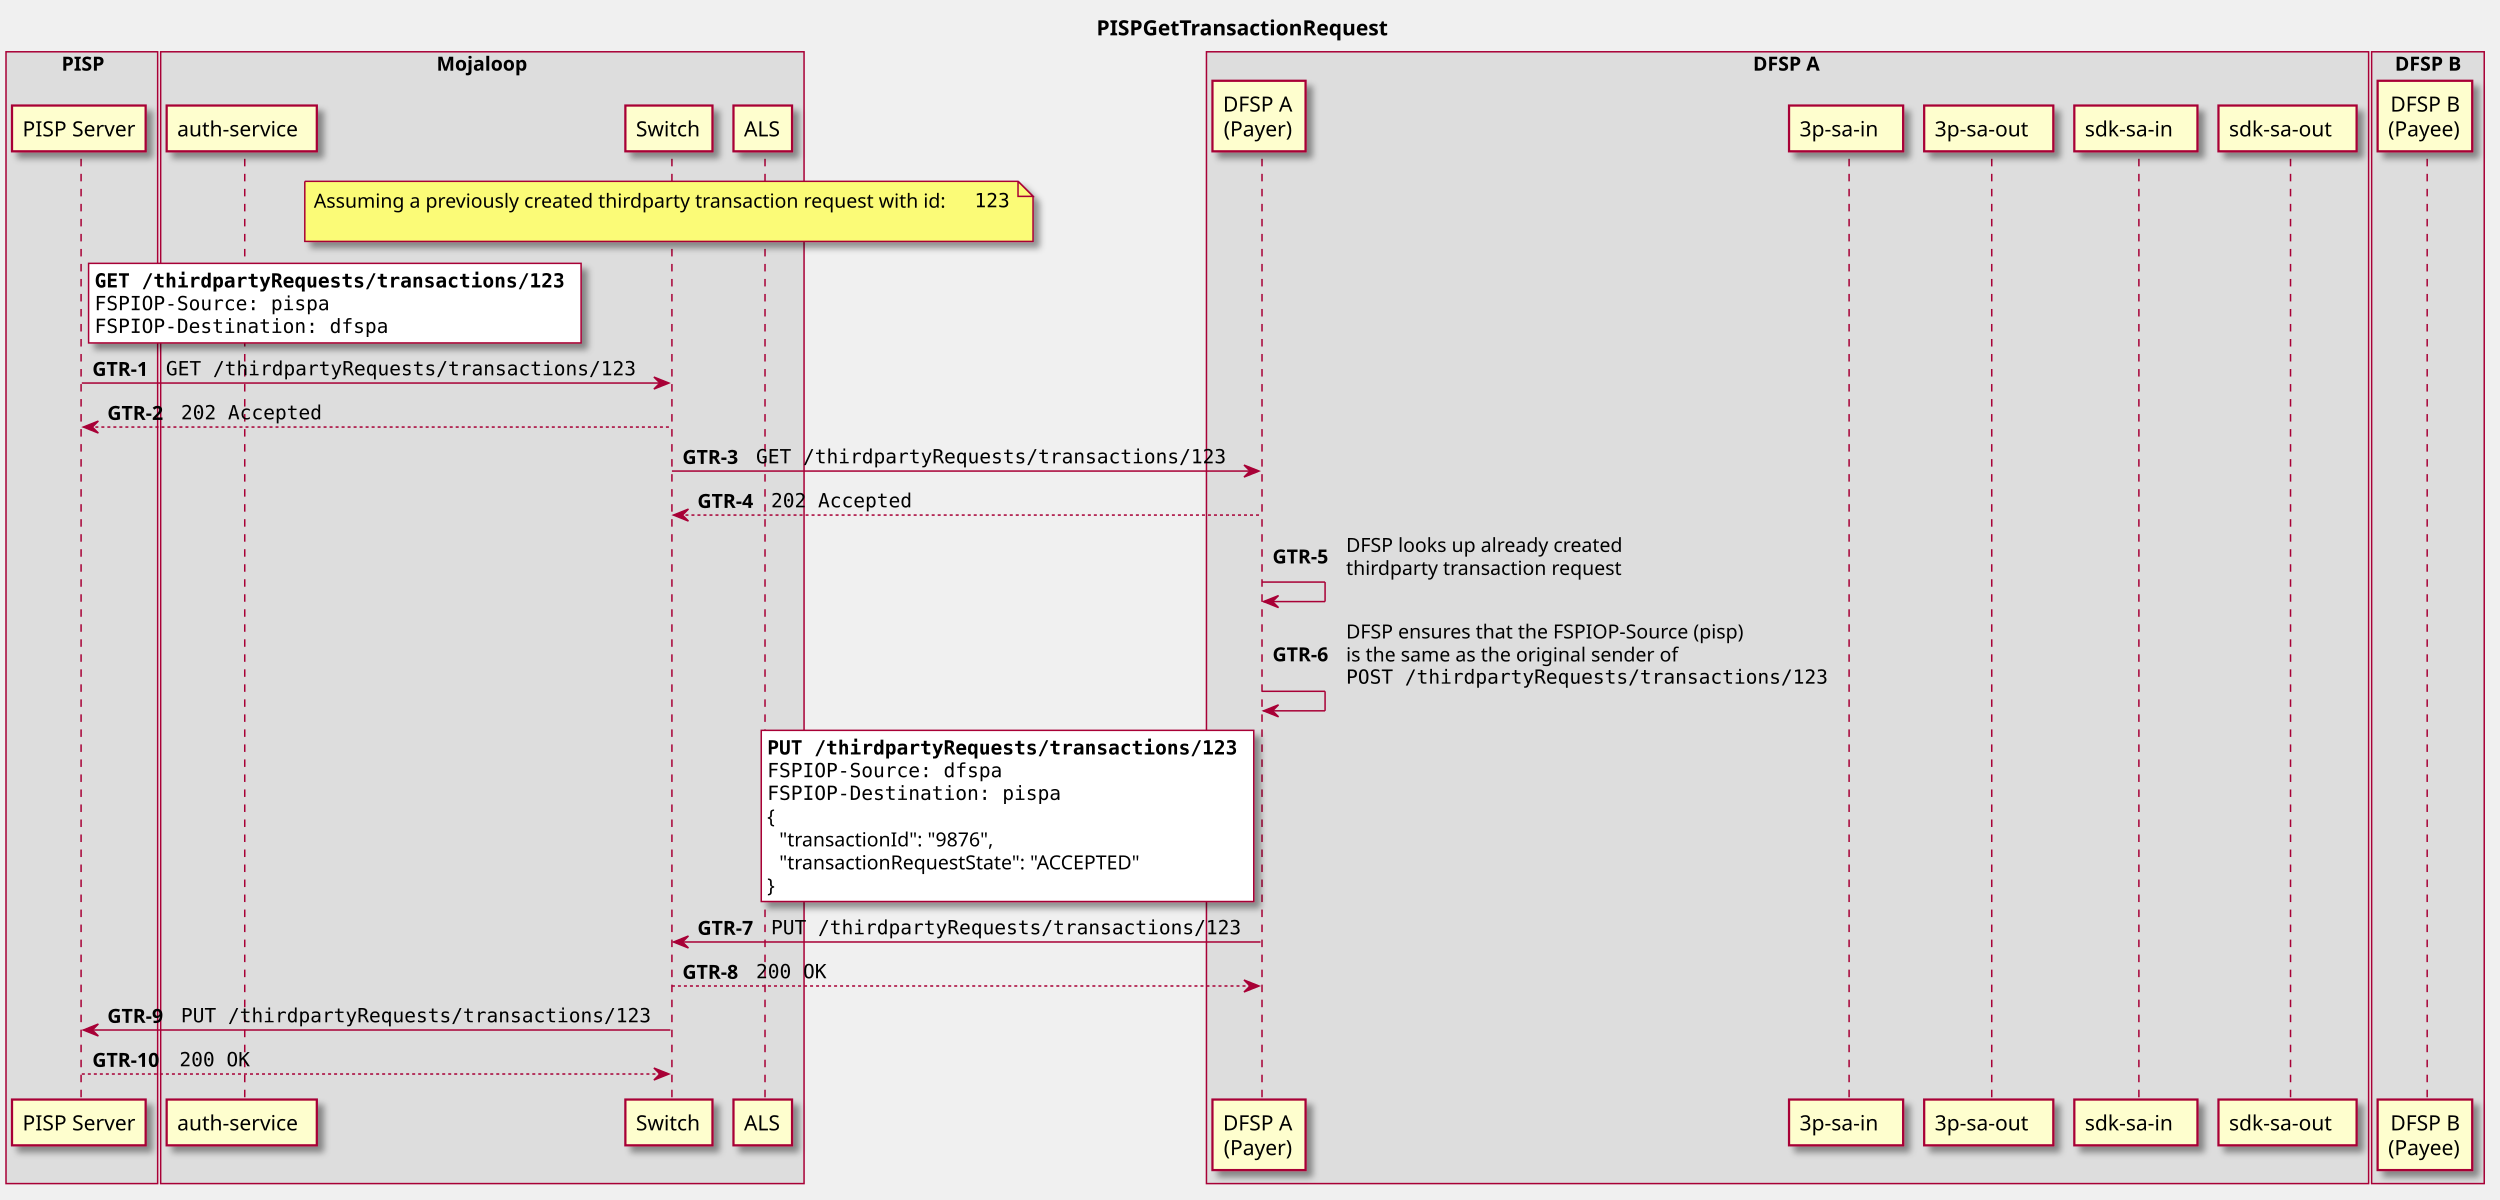
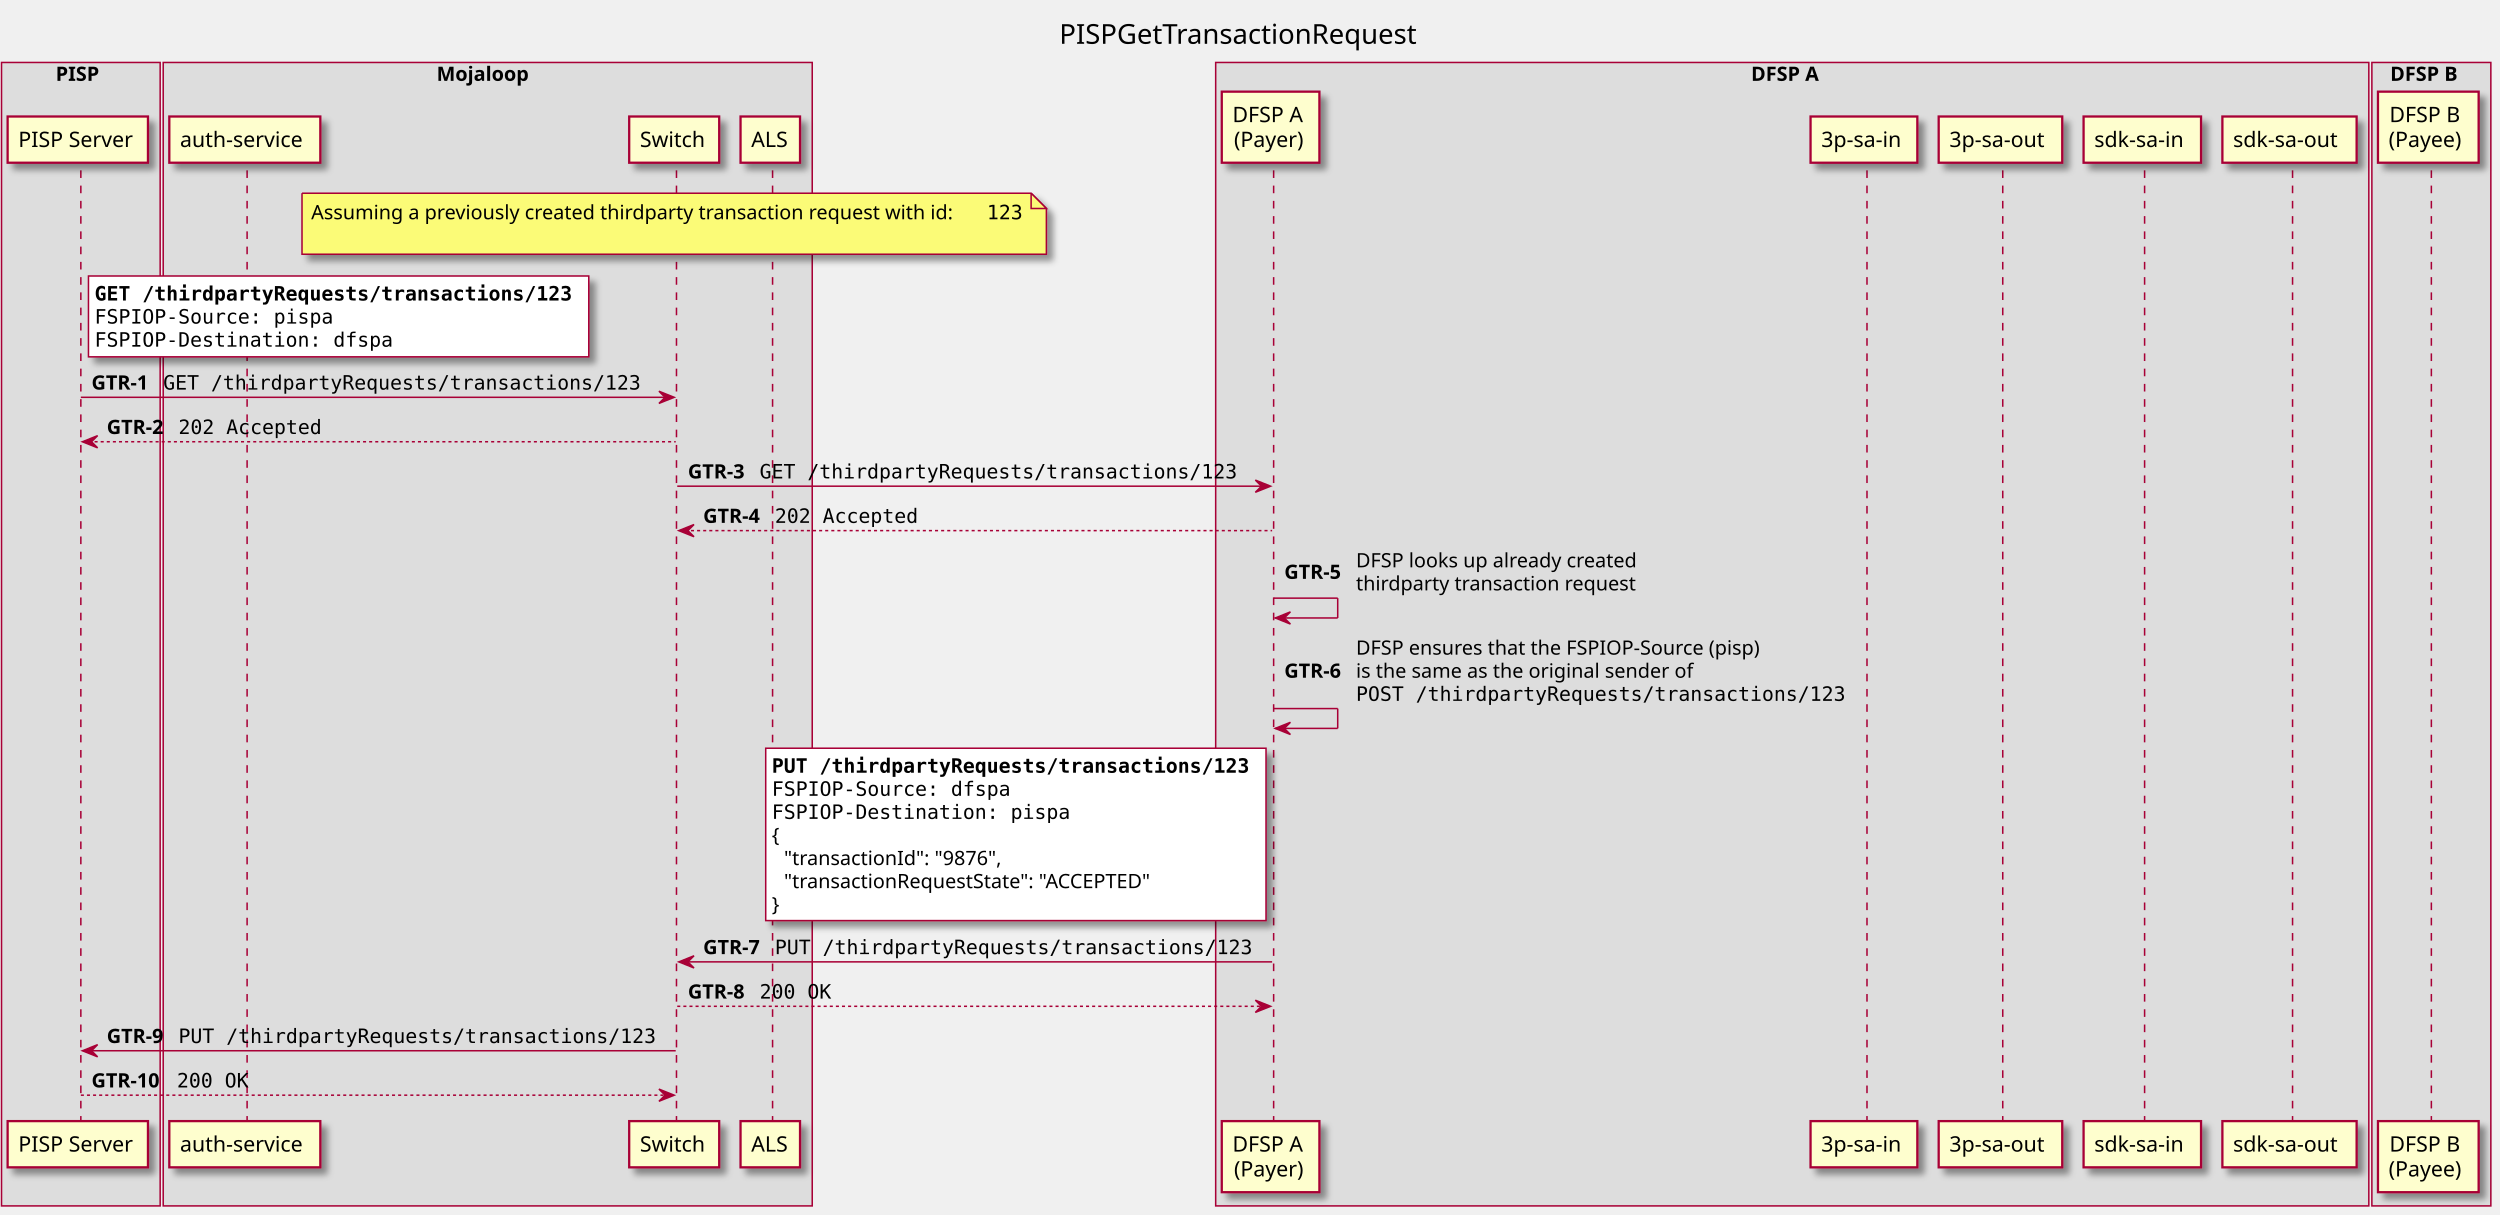
- <svg xmlns="http://www.w3.org/2000/svg" contentScriptType="application/ecmascript" contentStyleType="text/css" height="799px" preserveAspectRatio="none" style="width:1665px;height:799px;" version="1.1" viewBox="0 0 1665 799" width="1665px" zoomAndPan="magnify">
+ <svg xmlns="http://www.w3.org/2000/svg" height="796" preserveAspectRatio="none" style="width:1639px;height:796px" width="1639">
  <defs>
-     <filter height="300%" id="fcsnbykzwo0ng" width="300%" x="-1" y="-1">
-       <feGaussianBlur result="blurOut" stdDeviation="2.0" />
-       <feColorMatrix in="blurOut" result="blurOut2" type="matrix" values="0 0 0 0 0 0 0 0 0 0 0 0 0 0 0 0 0 0 .4 0" />
-       <feOffset dx="4.0" dy="4.0" in="blurOut2" result="blurOut3" />
-       <feBlend in="SourceGraphic" in2="blurOut3" mode="normal" />
+     <filter height="300%" id="a" width="300%" x="-1" y="-1">
+       <feGaussianBlur result="blurOut" stdDeviation="2" />
+       <feColorMatrix in="blurOut" result="blurOut2" values="0 0 0 0 0 0 0 0 0 0 0 0 0 0 0 0 0 0 .4 0" />
+       <feOffset dx="4" dy="4" in="blurOut2" result="blurOut3" />
+       <feBlend in="SourceGraphic" in2="blurOut3" />
    </filter>
  </defs>
-   <g>
-     <text fill="#000000" font-family="sans-serif" font-size="14" font-weight="bold" lengthAdjust="spacingAndGlyphs" textLength="198" x="730.25" y="23.535">PISPGetTransactionRequest</text>
-     <rect fill="#DDDDDD" height="753.783" style="stroke: #A80036; stroke-width: 1.0;" width="101" x="4" y="34.488" />
-     <text fill="#000000" font-family="sans-serif" font-size="13" font-weight="bold" lengthAdjust="spacingAndGlyphs" textLength="27" x="41" y="47.057">PISP</text>
-     <rect fill="#DDDDDD" height="753.783" style="stroke: #A80036; stroke-width: 1.0;" width="428.5" x="107" y="34.488" />
-     <text fill="#000000" font-family="sans-serif" font-size="13" font-weight="bold" lengthAdjust="spacingAndGlyphs" textLength="61" x="290.75" y="47.057">Mojaloop</text>
-     <rect fill="#DDDDDD" height="753.783" style="stroke: #A80036; stroke-width: 1.0;" width="774" x="803.5" y="34.488" />
-     <text fill="#000000" font-family="sans-serif" font-size="13" font-weight="bold" lengthAdjust="spacingAndGlyphs" textLength="46" x="1167.5" y="47.057">DFSP A</text>
-     <rect fill="#DDDDDD" height="753.783" style="stroke: #A80036; stroke-width: 1.0;" width="75" x="1579.5" y="34.488" />
-     <text fill="#000000" font-family="sans-serif" font-size="13" font-weight="bold" lengthAdjust="spacingAndGlyphs" textLength="44" x="1595" y="47.057">DFSP B</text>
-     <line style="stroke: #A80036; stroke-width: 1.0; stroke-dasharray: 5.0,5.0;" x1="54" x2="54" y1="105.775" y2="733.295" />
-     <line style="stroke: #A80036; stroke-width: 1.0; stroke-dasharray: 5.0,5.0;" x1="163" x2="163" y1="105.775" y2="733.295" />
-     <line style="stroke: #A80036; stroke-width: 1.0; stroke-dasharray: 5.0,5.0;" x1="447.5" x2="447.5" y1="105.775" y2="733.295" />
-     <line style="stroke: #A80036; stroke-width: 1.0; stroke-dasharray: 5.0,5.0;" x1="509.5" x2="509.5" y1="105.775" y2="733.295" />
-     <line style="stroke: #A80036; stroke-width: 1.0; stroke-dasharray: 5.0,5.0;" x1="840.5" x2="840.5" y1="105.775" y2="733.295" />
-     <line style="stroke: #A80036; stroke-width: 1.0; stroke-dasharray: 5.0,5.0;" x1="1231.5" x2="1231.5" y1="105.775" y2="733.295" />
-     <line style="stroke: #A80036; stroke-width: 1.0; stroke-dasharray: 5.0,5.0;" x1="1326.5" x2="1326.5" y1="105.775" y2="733.295" />
-     <line style="stroke: #A80036; stroke-width: 1.0; stroke-dasharray: 5.0,5.0;" x1="1424.5" x2="1424.5" y1="105.775" y2="733.295" />
-     <line style="stroke: #A80036; stroke-width: 1.0; stroke-dasharray: 5.0,5.0;" x1="1525.5" x2="1525.5" y1="105.775" y2="733.295" />
-     <line style="stroke: #A80036; stroke-width: 1.0; stroke-dasharray: 5.0,5.0;" x1="1616.5" x2="1616.5" y1="105.775" y2="733.295" />
-     <rect fill="#FEFECE" filter="url(#fcsnbykzwo0ng)" height="30.488" style="stroke: #A80036; stroke-width: 1.5;" width="89" x="8" y="70.287" />
-     <text fill="#000000" font-family="sans-serif" font-size="14" lengthAdjust="spacingAndGlyphs" textLength="75" x="15" y="90.822">PISP Server</text>
-     <rect fill="#FEFECE" filter="url(#fcsnbykzwo0ng)" height="30.488" style="stroke: #A80036; stroke-width: 1.5;" width="89" x="8" y="732.295" />
-     <text fill="#000000" font-family="sans-serif" font-size="14" lengthAdjust="spacingAndGlyphs" textLength="75" x="15" y="752.83">PISP Server</text>
-     <rect fill="#FEFECE" filter="url(#fcsnbykzwo0ng)" height="30.488" style="stroke: #A80036; stroke-width: 1.5;" width="100" x="111" y="70.287" />
-     <text fill="#000000" font-family="sans-serif" font-size="14" lengthAdjust="spacingAndGlyphs" textLength="86" x="118" y="90.822">auth-service</text>
-     <rect fill="#FEFECE" filter="url(#fcsnbykzwo0ng)" height="30.488" style="stroke: #A80036; stroke-width: 1.5;" width="100" x="111" y="732.295" />
-     <text fill="#000000" font-family="sans-serif" font-size="14" lengthAdjust="spacingAndGlyphs" textLength="86" x="118" y="752.83">auth-service</text>
-     <rect fill="#FEFECE" filter="url(#fcsnbykzwo0ng)" height="30.488" style="stroke: #A80036; stroke-width: 1.5;" width="58" x="416.5" y="70.287" />
-     <text fill="#000000" font-family="sans-serif" font-size="14" lengthAdjust="spacingAndGlyphs" textLength="44" x="423.5" y="90.822">Switch</text>
-     <rect fill="#FEFECE" filter="url(#fcsnbykzwo0ng)" height="30.488" style="stroke: #A80036; stroke-width: 1.5;" width="58" x="416.5" y="732.295" />
-     <text fill="#000000" font-family="sans-serif" font-size="14" lengthAdjust="spacingAndGlyphs" textLength="44" x="423.5" y="752.83">Switch</text>
-     <rect fill="#FEFECE" filter="url(#fcsnbykzwo0ng)" height="30.488" style="stroke: #A80036; stroke-width: 1.5;" width="39" x="488.5" y="70.287" />
-     <text fill="#000000" font-family="sans-serif" font-size="14" lengthAdjust="spacingAndGlyphs" textLength="25" x="495.5" y="90.822">ALS</text>
-     <rect fill="#FEFECE" filter="url(#fcsnbykzwo0ng)" height="30.488" style="stroke: #A80036; stroke-width: 1.5;" width="39" x="488.5" y="732.295" />
-     <text fill="#000000" font-family="sans-serif" font-size="14" lengthAdjust="spacingAndGlyphs" textLength="25" x="495.5" y="752.83">ALS</text>
-     <rect fill="#FEFECE" filter="url(#fcsnbykzwo0ng)" height="46.977" style="stroke: #A80036; stroke-width: 1.5;" width="62" x="807.5" y="53.799" />
-     <text fill="#000000" font-family="sans-serif" font-size="14" lengthAdjust="spacingAndGlyphs" textLength="48" x="814.5" y="74.334">DFSP A</text>
-     <text fill="#000000" font-family="sans-serif" font-size="14" lengthAdjust="spacingAndGlyphs" textLength="47" x="815" y="90.822">(Payer)</text>
-     <rect fill="#FEFECE" filter="url(#fcsnbykzwo0ng)" height="46.977" style="stroke: #A80036; stroke-width: 1.5;" width="62" x="807.5" y="732.295" />
-     <text fill="#000000" font-family="sans-serif" font-size="14" lengthAdjust="spacingAndGlyphs" textLength="48" x="814.5" y="752.83">DFSP A</text>
-     <text fill="#000000" font-family="sans-serif" font-size="14" lengthAdjust="spacingAndGlyphs" textLength="47" x="815" y="769.318">(Payer)</text>
-     <rect fill="#FEFECE" filter="url(#fcsnbykzwo0ng)" height="30.488" style="stroke: #A80036; stroke-width: 1.5;" width="76" x="1191.5" y="70.287" />
-     <text fill="#000000" font-family="sans-serif" font-size="14" lengthAdjust="spacingAndGlyphs" textLength="62" x="1198.5" y="90.822">3p-sa-in</text>
-     <rect fill="#FEFECE" filter="url(#fcsnbykzwo0ng)" height="30.488" style="stroke: #A80036; stroke-width: 1.5;" width="76" x="1191.5" y="732.295" />
-     <text fill="#000000" font-family="sans-serif" font-size="14" lengthAdjust="spacingAndGlyphs" textLength="62" x="1198.5" y="752.83">3p-sa-in</text>
-     <rect fill="#FEFECE" filter="url(#fcsnbykzwo0ng)" height="30.488" style="stroke: #A80036; stroke-width: 1.5;" width="86" x="1281.5" y="70.287" />
-     <text fill="#000000" font-family="sans-serif" font-size="14" lengthAdjust="spacingAndGlyphs" textLength="72" x="1288.5" y="90.822">3p-sa-out</text>
-     <rect fill="#FEFECE" filter="url(#fcsnbykzwo0ng)" height="30.488" style="stroke: #A80036; stroke-width: 1.5;" width="86" x="1281.5" y="732.295" />
-     <text fill="#000000" font-family="sans-serif" font-size="14" lengthAdjust="spacingAndGlyphs" textLength="72" x="1288.5" y="752.83">3p-sa-out</text>
-     <rect fill="#FEFECE" filter="url(#fcsnbykzwo0ng)" height="30.488" style="stroke: #A80036; stroke-width: 1.5;" width="82" x="1381.5" y="70.287" />
-     <text fill="#000000" font-family="sans-serif" font-size="14" lengthAdjust="spacingAndGlyphs" textLength="68" x="1388.5" y="90.822">sdk-sa-in</text>
-     <rect fill="#FEFECE" filter="url(#fcsnbykzwo0ng)" height="30.488" style="stroke: #A80036; stroke-width: 1.5;" width="82" x="1381.5" y="732.295" />
-     <text fill="#000000" font-family="sans-serif" font-size="14" lengthAdjust="spacingAndGlyphs" textLength="68" x="1388.5" y="752.83">sdk-sa-in</text>
-     <rect fill="#FEFECE" filter="url(#fcsnbykzwo0ng)" height="30.488" style="stroke: #A80036; stroke-width: 1.5;" width="92" x="1477.5" y="70.287" />
-     <text fill="#000000" font-family="sans-serif" font-size="14" lengthAdjust="spacingAndGlyphs" textLength="78" x="1484.5" y="90.822">sdk-sa-out</text>
-     <rect fill="#FEFECE" filter="url(#fcsnbykzwo0ng)" height="30.488" style="stroke: #A80036; stroke-width: 1.5;" width="92" x="1477.5" y="732.295" />
-     <text fill="#000000" font-family="sans-serif" font-size="14" lengthAdjust="spacingAndGlyphs" textLength="78" x="1484.5" y="752.83">sdk-sa-out</text>
-     <rect fill="#FEFECE" filter="url(#fcsnbykzwo0ng)" height="46.977" style="stroke: #A80036; stroke-width: 1.5;" width="63" x="1583.5" y="53.799" />
-     <text fill="#000000" font-family="sans-serif" font-size="14" lengthAdjust="spacingAndGlyphs" textLength="46" x="1592" y="74.334">DFSP B</text>
-     <text fill="#000000" font-family="sans-serif" font-size="14" lengthAdjust="spacingAndGlyphs" textLength="49" x="1590.5" y="90.822">(Payee)</text>
-     <rect fill="#FEFECE" filter="url(#fcsnbykzwo0ng)" height="46.977" style="stroke: #A80036; stroke-width: 1.5;" width="63" x="1583.5" y="732.295" />
-     <text fill="#000000" font-family="sans-serif" font-size="14" lengthAdjust="spacingAndGlyphs" textLength="46" x="1592" y="752.83">DFSP B</text>
-     <text fill="#000000" font-family="sans-serif" font-size="14" lengthAdjust="spacingAndGlyphs" textLength="49" x="1590.5" y="769.318">(Payee)</text>
-     <path d="M203,120.775 L203,160.775 L688,160.775 L688,130.775 L678,120.775 L203,120.775 " fill="#FBFB77" filter="url(#fcsnbykzwo0ng)" style="stroke: #A80036; stroke-width: 1.0;" />
-     <path d="M678,120.775 L678,130.775 L688,130.775 L678,120.775 " fill="#FBFB77" style="stroke: #A80036; stroke-width: 1.0;" />
-     <text fill="#000000" font-family="sans-serif" font-size="13" lengthAdjust="spacingAndGlyphs" textLength="436" x="209" y="138.344">Assuming a previously created thirdparty transaction request with id:</text>
-     <text fill="#000000" font-family="monospace" font-size="13" lengthAdjust="spacingAndGlyphs" textLength="24" x="649" y="138.02">123</text>
-     <text fill="#000000" font-family="sans-serif" font-size="13" lengthAdjust="spacingAndGlyphs" textLength="0" x="213" y="153.654" />
-     <rect fill="#FFFFFF" filter="url(#fcsnbykzwo0ng)" height="53" style="stroke: #A80036; stroke-width: 1.0;" width="328" x="59" y="175.397" />
-     <text fill="#000000" font-family="monospace" font-size="13" font-weight="bold" lengthAdjust="spacingAndGlyphs" textLength="320" x="63" y="191.463">GET /thirdpartyRequests/transactions/123</text>
-     <text fill="#000000" font-family="monospace" font-size="13" lengthAdjust="spacingAndGlyphs" textLength="160" x="63" y="206.596">FSPIOP-Source: pispa</text>
-     <text fill="#000000" font-family="monospace" font-size="13" lengthAdjust="spacingAndGlyphs" textLength="200" x="63" y="221.729">FSPIOP-Destination: dfspa</text>
-     <polygon fill="#A80036" points="435.5,251.106,445.5,255.106,435.5,259.106,439.5,255.106" style="stroke: #A80036; stroke-width: 1.0;" />
-     <line style="stroke: #A80036; stroke-width: 1.0;" x1="54.5" x2="441.5" y1="255.106" y2="255.106" />
-     <text fill="#000000" font-family="sans-serif" font-size="13" font-weight="bold" lengthAdjust="spacingAndGlyphs" textLength="45" x="61.5" y="250.363">GTR-1</text>
-     <text fill="#000000" font-family="monospace" font-size="13" lengthAdjust="spacingAndGlyphs" textLength="320" x="110.5" y="249.951">GET /thirdpartyRequests/transactions/123</text>
-     <polygon fill="#A80036" points="65.5,280.416,55.5,284.416,65.5,288.416,61.5,284.416" style="stroke: #A80036; stroke-width: 1.0;" />
-     <line style="stroke: #A80036; stroke-width: 1.0; stroke-dasharray: 2.0,2.0;" x1="59.5" x2="446.5" y1="284.416" y2="284.416" />
-     <text fill="#000000" font-family="sans-serif" font-size="13" font-weight="bold" lengthAdjust="spacingAndGlyphs" textLength="45" x="71.5" y="279.674">GTR-2</text>
-     <text fill="#000000" font-family="monospace" font-size="13" lengthAdjust="spacingAndGlyphs" textLength="96" x="120.5" y="279.261">202 Accepted</text>
-     <polygon fill="#A80036" points="828.5,309.727,838.5,313.727,828.5,317.727,832.5,313.727" style="stroke: #A80036; stroke-width: 1.0;" />
-     <line style="stroke: #A80036; stroke-width: 1.0;" x1="447.5" x2="834.5" y1="313.727" y2="313.727" />
-     <text fill="#000000" font-family="sans-serif" font-size="13" font-weight="bold" lengthAdjust="spacingAndGlyphs" textLength="45" x="454.5" y="308.984">GTR-3</text>
-     <text fill="#000000" font-family="monospace" font-size="13" lengthAdjust="spacingAndGlyphs" textLength="320" x="503.5" y="308.572">GET /thirdpartyRequests/transactions/123</text>
-     <polygon fill="#A80036" points="458.5,339.037,448.5,343.037,458.5,347.037,454.5,343.037" style="stroke: #A80036; stroke-width: 1.0;" />
-     <line style="stroke: #A80036; stroke-width: 1.0; stroke-dasharray: 2.0,2.0;" x1="452.5" x2="839.5" y1="343.037" y2="343.037" />
-     <text fill="#000000" font-family="sans-serif" font-size="13" font-weight="bold" lengthAdjust="spacingAndGlyphs" textLength="45" x="464.5" y="338.295">GTR-4</text>
-     <text fill="#000000" font-family="monospace" font-size="13" lengthAdjust="spacingAndGlyphs" textLength="96" x="513.5" y="337.882">202 Accepted</text>
-     <line style="stroke: #A80036; stroke-width: 1.0;" x1="840.5" x2="882.5" y1="387.658" y2="387.658" />
-     <line style="stroke: #A80036; stroke-width: 1.0;" x1="882.5" x2="882.5" y1="387.658" y2="400.658" />
-     <line style="stroke: #A80036; stroke-width: 1.0;" x1="841.5" x2="882.5" y1="400.658" y2="400.658" />
-     <polygon fill="#A80036" points="851.5,396.658,841.5,400.658,851.5,404.658,847.5,400.658" style="stroke: #A80036; stroke-width: 1.0;" />
-     <text fill="#000000" font-family="sans-serif" font-size="13" font-weight="bold" lengthAdjust="spacingAndGlyphs" textLength="45" x="847.5" y="375.261">GTR-5</text>
-     <text fill="#000000" font-family="sans-serif" font-size="13" lengthAdjust="spacingAndGlyphs" textLength="189" x="896.5" y="367.606">DFSP looks up already created</text>
-     <text fill="#000000" font-family="sans-serif" font-size="13" lengthAdjust="spacingAndGlyphs" textLength="188" x="896.5" y="382.916">thirdparty transaction request</text>
-     <line style="stroke: #A80036; stroke-width: 1.0;" x1="840.5" x2="882.5" y1="460.412" y2="460.412" />
-     <line style="stroke: #A80036; stroke-width: 1.0;" x1="882.5" x2="882.5" y1="460.412" y2="473.412" />
-     <line style="stroke: #A80036; stroke-width: 1.0;" x1="841.5" x2="882.5" y1="473.412" y2="473.412" />
-     <polygon fill="#A80036" points="851.5,469.412,841.5,473.412,851.5,477.412,847.5,473.412" style="stroke: #A80036; stroke-width: 1.0;" />
-     <text fill="#000000" font-family="sans-serif" font-size="13" font-weight="bold" lengthAdjust="spacingAndGlyphs" textLength="45" x="847.5" y="440.448">GTR-6</text>
-     <text fill="#000000" font-family="sans-serif" font-size="13" lengthAdjust="spacingAndGlyphs" textLength="272" x="896.5" y="425.227">DFSP ensures that the FSPIOP-Source (pisp)</text>
-     <text fill="#000000" font-family="sans-serif" font-size="13" lengthAdjust="spacingAndGlyphs" textLength="229" x="896.5" y="440.537">is the same as the original sender of</text>
-     <text fill="#000000" font-family="monospace" font-size="13" lengthAdjust="spacingAndGlyphs" textLength="328" x="896.5" y="455.346">POST /thirdpartyRequests/transactions/123</text>
-     <rect fill="#FFFFFF" filter="url(#fcsnbykzwo0ng)" height="114" style="stroke: #A80036; stroke-width: 1.0;" width="328" x="507" y="486.412" />
-     <text fill="#000000" font-family="monospace" font-size="13" font-weight="bold" lengthAdjust="spacingAndGlyphs" textLength="320" x="511" y="502.479">PUT /thirdpartyRequests/transactions/123</text>
-     <text fill="#000000" font-family="monospace" font-size="13" lengthAdjust="spacingAndGlyphs" textLength="160" x="511" y="517.612">FSPIOP-Source: dfspa</text>
-     <text fill="#000000" font-family="monospace" font-size="13" lengthAdjust="spacingAndGlyphs" textLength="200" x="511" y="532.745">FSPIOP-Destination: pispa</text>
-     <text fill="#000000" font-family="sans-serif" font-size="13" lengthAdjust="spacingAndGlyphs" textLength="4" x="511" y="548.379">{</text>
-     <text fill="#000000" font-family="sans-serif" font-size="13" lengthAdjust="spacingAndGlyphs" textLength="147" x="519" y="563.689">"transactionId": "9876",</text>
-     <text fill="#000000" font-family="sans-serif" font-size="13" lengthAdjust="spacingAndGlyphs" textLength="246" x="519" y="579">"transactionRequestState": "ACCEPTED"</text>
-     <text fill="#000000" font-family="sans-serif" font-size="13" lengthAdjust="spacingAndGlyphs" textLength="4" x="511" y="594.311">}</text>
-     <polygon fill="#A80036" points="458.5,623.363,448.5,627.363,458.5,631.363,454.5,627.363" style="stroke: #A80036; stroke-width: 1.0;" />
-     <line style="stroke: #A80036; stroke-width: 1.0;" x1="452.5" x2="839.5" y1="627.363" y2="627.363" />
-     <text fill="#000000" font-family="sans-serif" font-size="13" font-weight="bold" lengthAdjust="spacingAndGlyphs" textLength="45" x="464.5" y="622.621">GTR-7</text>
-     <text fill="#000000" font-family="monospace" font-size="13" lengthAdjust="spacingAndGlyphs" textLength="320" x="513.5" y="622.208">PUT /thirdpartyRequests/transactions/123</text>
-     <polygon fill="#A80036" points="828.5,652.674,838.5,656.674,828.5,660.674,832.5,656.674" style="stroke: #A80036; stroke-width: 1.0;" />
-     <line style="stroke: #A80036; stroke-width: 1.0; stroke-dasharray: 2.0,2.0;" x1="447.5" x2="834.5" y1="656.674" y2="656.674" />
-     <text fill="#000000" font-family="sans-serif" font-size="13" font-weight="bold" lengthAdjust="spacingAndGlyphs" textLength="45" x="454.5" y="651.932">GTR-8</text>
-     <text fill="#000000" font-family="monospace" font-size="13" lengthAdjust="spacingAndGlyphs" textLength="48" x="503.5" y="651.519">200 OK</text>
-     <polygon fill="#A80036" points="65.5,681.984,55.5,685.984,65.5,689.984,61.5,685.984" style="stroke: #A80036; stroke-width: 1.0;" />
-     <line style="stroke: #A80036; stroke-width: 1.0;" x1="59.5" x2="446.5" y1="685.984" y2="685.984" />
-     <text fill="#000000" font-family="sans-serif" font-size="13" font-weight="bold" lengthAdjust="spacingAndGlyphs" textLength="45" x="71.5" y="681.242">GTR-9</text>
-     <text fill="#000000" font-family="monospace" font-size="13" lengthAdjust="spacingAndGlyphs" textLength="320" x="120.5" y="680.83">PUT /thirdpartyRequests/transactions/123</text>
-     <polygon fill="#A80036" points="435.5,711.295,445.5,715.295,435.5,719.295,439.5,715.295" style="stroke: #A80036; stroke-width: 1.0;" />
-     <line style="stroke: #A80036; stroke-width: 1.0; stroke-dasharray: 2.0,2.0;" x1="54.5" x2="441.5" y1="715.295" y2="715.295" />
-     <text fill="#000000" font-family="sans-serif" font-size="13" font-weight="bold" lengthAdjust="spacingAndGlyphs" textLength="54" x="61.5" y="710.553">GTR-10</text>
-     <text fill="#000000" font-family="monospace" font-size="13" lengthAdjust="spacingAndGlyphs" textLength="48" x="119.5" y="710.14">200 OK</text>
-   </g>
+   <text font-family="sans-serif" font-size="18" lengthAdjust="spacingAndGlyphs" textLength="245" x="694.5" y="28.708">
+     PISPGetTransactionRequest
+   </text>
+   <path fill="#DDD" stroke="#a80036" d="M1 40.953h104v749.641H1z" />
+   <text font-family="sans-serif" font-size="13" font-weight="bold" lengthAdjust="spacingAndGlyphs" textLength="33" x="36.5" y="53.02">
+     PISP
+   </text>
+   <path fill="#DDD" stroke="#a80036" d="M107 40.953h425.5v749.641H107z" />
+   <text font-family="sans-serif" font-size="13" font-weight="bold" lengthAdjust="spacingAndGlyphs" textLength="67" x="286.25" y="53.02">
+     Mojaloop
+   </text>
+   <path fill="#DDD" stroke="#a80036" d="M797 40.953h756v749.641H797z" />
+   <text font-family="sans-serif" font-size="13" font-weight="bold" lengthAdjust="spacingAndGlyphs" textLength="54" x="1148" y="53.02">
+     DFSP A
+   </text>
+   <path fill="#DDD" stroke="#a80036" d="M1555 40.953h78v749.641h-78z" />
+   <text font-family="sans-serif" font-size="13" font-weight="bold" lengthAdjust="spacingAndGlyphs" textLength="54" x="1567" y="53.02">
+     DFSP B
+   </text>
+   <path stroke="#a80036" stroke-dasharray="5,5" d="M53 111.68V736M162 111.68V736M443.5 111.68V736M506.5 111.68V736M835 111.68V736M1224 111.68V736M1313 111.68V736M1406 111.68V736M1503 111.68V736M1594 111.68V736" />
+   <path fill="#FEFECE" filter="url(#a)" stroke="#a80036" stroke-width="1.5" d="M5 76.383h92v30.297H5z" />
+   <text font-family="sans-serif" font-size="14" lengthAdjust="spacingAndGlyphs" textLength="78" x="12" y="96.378">
+     PISP Server
+   </text>
+   <path fill="#FEFECE" filter="url(#a)" stroke="#a80036" stroke-width="1.5" d="M5 735h92v30.297H5z" />
+   <text font-family="sans-serif" font-size="14" lengthAdjust="spacingAndGlyphs" textLength="78" x="12" y="754.995">
+     PISP Server
+   </text>
+   <path fill="#FEFECE" filter="url(#a)" stroke="#a80036" stroke-width="1.5" d="M111 76.383h99v30.297h-99z" />
+   <text font-family="sans-serif" font-size="14" lengthAdjust="spacingAndGlyphs" textLength="85" x="118" y="96.378">
+     auth-service
+   </text>
+   <path fill="#FEFECE" filter="url(#a)" stroke="#a80036" stroke-width="1.5" d="M111 735h99v30.297h-99z" />
+   <text font-family="sans-serif" font-size="14" lengthAdjust="spacingAndGlyphs" textLength="85" x="118" y="754.995">
+     auth-service
+   </text>
+   <path fill="#FEFECE" filter="url(#a)" stroke="#a80036" stroke-width="1.5" d="M412.5 76.383h59v30.297h-59z" />
+   <text font-family="sans-serif" font-size="14" lengthAdjust="spacingAndGlyphs" textLength="45" x="419.5" y="96.378">
+     Switch
+   </text>
+   <path fill="#FEFECE" filter="url(#a)" stroke="#a80036" stroke-width="1.5" d="M412.5 735h59v30.297h-59z" />
+   <text font-family="sans-serif" font-size="14" lengthAdjust="spacingAndGlyphs" textLength="45" x="419.5" y="754.995">
+     Switch
+   </text>
+   <path fill="#FEFECE" filter="url(#a)" stroke="#a80036" stroke-width="1.5" d="M485.5 76.383h39v30.297h-39z" />
+   <text font-family="sans-serif" font-size="14" lengthAdjust="spacingAndGlyphs" textLength="25" x="492.5" y="96.378">
+     ALS
+   </text>
+   <path fill="#FEFECE" filter="url(#a)" stroke="#a80036" stroke-width="1.5" d="M485.5 735h39v30.297h-39z" />
+   <text font-family="sans-serif" font-size="14" lengthAdjust="spacingAndGlyphs" textLength="25" x="492.5" y="754.995">
+     ALS
+   </text>
+   <path fill="#FEFECE" filter="url(#a)" stroke="#a80036" stroke-width="1.5" d="M801 60.086h64v46.594h-64z" />
+   <text font-family="sans-serif" font-size="14" lengthAdjust="spacingAndGlyphs" textLength="50" x="808" y="80.081">
+     DFSP A
+   </text>
+   <text font-family="sans-serif" font-size="14" lengthAdjust="spacingAndGlyphs" textLength="48" x="809" y="96.378">
+     (Payer)
+   </text>
+   <path fill="#FEFECE" filter="url(#a)" stroke="#a80036" stroke-width="1.5" d="M801 735h64v46.594h-64z" />
+   <text font-family="sans-serif" font-size="14" lengthAdjust="spacingAndGlyphs" textLength="50" x="808" y="754.995">
+     DFSP A
+   </text>
+   <text font-family="sans-serif" font-size="14" lengthAdjust="spacingAndGlyphs" textLength="48" x="809" y="771.292">
+     (Payer)
+   </text>
+   <path fill="#FEFECE" filter="url(#a)" stroke="#a80036" stroke-width="1.5" d="M1187 76.383h70v30.297h-70z" />
+   <text font-family="sans-serif" font-size="14" lengthAdjust="spacingAndGlyphs" textLength="56" x="1194" y="96.378">
+     3p-sa-in
+   </text>
+   <path fill="#FEFECE" filter="url(#a)" stroke="#a80036" stroke-width="1.5" d="M1187 735h70v30.297h-70z" />
+   <text font-family="sans-serif" font-size="14" lengthAdjust="spacingAndGlyphs" textLength="56" x="1194" y="754.995">
+     3p-sa-in
+   </text>
+   <path fill="#FEFECE" filter="url(#a)" stroke="#a80036" stroke-width="1.5" d="M1271 76.383h81v30.297h-81z" />
+   <text font-family="sans-serif" font-size="14" lengthAdjust="spacingAndGlyphs" textLength="67" x="1278" y="96.378">
+     3p-sa-out
+   </text>
+   <path fill="#FEFECE" filter="url(#a)" stroke="#a80036" stroke-width="1.5" d="M1271 735h81v30.297h-81z" />
+   <text font-family="sans-serif" font-size="14" lengthAdjust="spacingAndGlyphs" textLength="67" x="1278" y="754.995">
+     3p-sa-out
+   </text>
+   <path fill="#FEFECE" filter="url(#a)" stroke="#a80036" stroke-width="1.5" d="M1366 76.383h77v30.297h-77z" />
+   <text font-family="sans-serif" font-size="14" lengthAdjust="spacingAndGlyphs" textLength="63" x="1373" y="96.378">
+     sdk-sa-in
+   </text>
+   <path fill="#FEFECE" filter="url(#a)" stroke="#a80036" stroke-width="1.5" d="M1366 735h77v30.297h-77z" />
+   <text font-family="sans-serif" font-size="14" lengthAdjust="spacingAndGlyphs" textLength="63" x="1373" y="754.995">
+     sdk-sa-in
+   </text>
+   <path fill="#FEFECE" filter="url(#a)" stroke="#a80036" stroke-width="1.5" d="M1457 76.383h88v30.297h-88z" />
+   <text font-family="sans-serif" font-size="14" lengthAdjust="spacingAndGlyphs" textLength="74" x="1464" y="96.378">
+     sdk-sa-out
+   </text>
+   <path fill="#FEFECE" filter="url(#a)" stroke="#a80036" stroke-width="1.5" d="M1457 735h88v30.297h-88z" />
+   <text font-family="sans-serif" font-size="14" lengthAdjust="spacingAndGlyphs" textLength="74" x="1464" y="754.995">
+     sdk-sa-out
+   </text>
+   <path fill="#FEFECE" filter="url(#a)" stroke="#a80036" stroke-width="1.5" d="M1559 60.086h66v46.594h-66z" />
+   <text font-family="sans-serif" font-size="14" lengthAdjust="spacingAndGlyphs" textLength="51" x="1566.5" y="80.081">
+     DFSP B
+   </text>
+   <text font-family="sans-serif" font-size="14" lengthAdjust="spacingAndGlyphs" textLength="52" x="1566" y="96.378">
+     (Payee)
+   </text>
+   <path fill="#FEFECE" filter="url(#a)" stroke="#a80036" stroke-width="1.5" d="M1559 735h66v46.594h-66z" />
+   <text font-family="sans-serif" font-size="14" lengthAdjust="spacingAndGlyphs" textLength="51" x="1566.5" y="754.995">
+     DFSP B
+   </text>
+   <text font-family="sans-serif" font-size="14" lengthAdjust="spacingAndGlyphs" textLength="52" x="1566" y="771.292">
+     (Payee)
+   </text>
+   <path d="M198 126.68v40h488v-30l-10-10H198" fill="#FBFB77" filter="url(#a)" stroke="#a80036" />
+   <path d="M676 126.68v10h10l-10-10" fill="#FBFB77" stroke="#a80036" />
+   <text font-family="sans-serif" font-size="13" lengthAdjust="spacingAndGlyphs" textLength="439" x="204" y="143.747">
+     Assuming a previously created thirdparty transaction request with id:
+   </text>
+   <text font-family="monospace" font-size="13" lengthAdjust="spacingAndGlyphs" textLength="24" x="647" y="143.747">
+     123
+   </text>
+   <path fill="#FFF" filter="url(#a)" stroke="#a80036" d="M58 180.945h328v53H58z" />
+   <text font-family="monospace" font-size="13" font-weight="bold" lengthAdjust="spacingAndGlyphs" textLength="320" x="62" y="197.012">
+     GET /thirdpartyRequests/transactions/123
+   </text>
+   <text font-family="monospace" font-size="13" lengthAdjust="spacingAndGlyphs" textLength="160" x="62" y="212.145">
+     FSPIOP-Source: pispa
+   </text>
+   <text font-family="monospace" font-size="13" lengthAdjust="spacingAndGlyphs" textLength="200" x="62" y="227.278">
+     FSPIOP-Destination: dfspa
+   </text>
+   <path fill="#A80036" stroke="#a80036" d="M432 256.477l10 4-10 4 4-4z" />
+   <path stroke="#a80036" d="M53 260.477h385" />
+   <text font-family="sans-serif" font-size="13" font-weight="bold" lengthAdjust="spacingAndGlyphs" textLength="43" x="60" y="255.411">
+     GTR-1
+   </text>
+   <text font-family="monospace" font-size="13" lengthAdjust="spacingAndGlyphs" textLength="320" x="107" y="255.411">
+     GET /thirdpartyRequests/transactions/123
+   </text>
+   <path fill="#A80036" stroke="#a80036" d="M64 285.61l-10 4 10 4-4-4z" />
+   <path stroke="#a80036" stroke-dasharray="2,2" d="M58 289.609h385" />
+   <text font-family="sans-serif" font-size="13" font-weight="bold" lengthAdjust="spacingAndGlyphs" textLength="43" x="70" y="284.543">
+     GTR-2
+   </text>
+   <text font-family="monospace" font-size="13" lengthAdjust="spacingAndGlyphs" textLength="96" x="117" y="284.543">
+     202 Accepted
+   </text>
+   <path fill="#A80036" stroke="#a80036" d="M823 314.742l10 4-10 4 4-4z" />
+   <path stroke="#a80036" d="M444 318.742h385" />
+   <text font-family="sans-serif" font-size="13" font-weight="bold" lengthAdjust="spacingAndGlyphs" textLength="43" x="451" y="313.676">
+     GTR-3
+   </text>
+   <text font-family="monospace" font-size="13" lengthAdjust="spacingAndGlyphs" textLength="320" x="498" y="313.676">
+     GET /thirdpartyRequests/transactions/123
+   </text>
+   <path fill="#A80036" stroke="#a80036" d="M455 343.875l-10 4 10 4-4-4z" />
+   <path stroke="#a80036" stroke-dasharray="2,2" d="M449 347.875h385" />
+   <text font-family="sans-serif" font-size="13" font-weight="bold" lengthAdjust="spacingAndGlyphs" textLength="43" x="461" y="342.809">
+     GTR-4
+   </text>
+   <text font-family="monospace" font-size="13" lengthAdjust="spacingAndGlyphs" textLength="96" x="508" y="342.809">
+     202 Accepted
+   </text>
+   <path stroke="#a80036" d="M835 392.141h42M877 392.141v13M836 405.141h41" />
+   <path fill="#A80036" stroke="#a80036" d="M846 401.14l-10 4 10 4-4-4z" />
+   <text font-family="sans-serif" font-size="13" font-weight="bold" lengthAdjust="spacingAndGlyphs" textLength="43" x="842" y="379.508">
+     GTR-5
+   </text>
+   <text font-family="sans-serif" font-size="13" lengthAdjust="spacingAndGlyphs" textLength="195" x="889" y="371.942">
+     DFSP looks up already created
+   </text>
+   <text font-family="sans-serif" font-size="13" lengthAdjust="spacingAndGlyphs" textLength="191" x="889" y="387.075">
+     thirdparty transaction request
+   </text>
+   <path stroke="#a80036" d="M835 464.539h42M877 464.539v13M836 477.539h41" />
+   <path fill="#A80036" stroke="#a80036" d="M846 473.54l-10 4 10 4-4-4z" />
+   <text font-family="sans-serif" font-size="13" font-weight="bold" lengthAdjust="spacingAndGlyphs" textLength="43" x="842" y="444.34">
+     GTR-6
+   </text>
+   <text font-family="sans-serif" font-size="13" lengthAdjust="spacingAndGlyphs" textLength="283" x="889" y="429.207">
+     DFSP ensures that the FSPIOP-Source (pisp)
+   </text>
+   <text font-family="sans-serif" font-size="13" lengthAdjust="spacingAndGlyphs" textLength="233" x="889" y="444.34">
+     is the same as the original sender of
+   </text>
+   <text font-family="monospace" font-size="13" lengthAdjust="spacingAndGlyphs" textLength="328" x="889" y="459.473">
+     POST /thirdpartyRequests/transactions/123
+   </text>
+   <path fill="#FFF" filter="url(#a)" stroke="#a80036" d="M502 490.539h328v113H502z" />
+   <text font-family="monospace" font-size="13" font-weight="bold" lengthAdjust="spacingAndGlyphs" textLength="320" x="506" y="506.606">
+     PUT /thirdpartyRequests/transactions/123
+   </text>
+   <text font-family="monospace" font-size="13" lengthAdjust="spacingAndGlyphs" textLength="160" x="506" y="521.739">
+     FSPIOP-Source: dfspa
+   </text>
+   <text font-family="monospace" font-size="13" lengthAdjust="spacingAndGlyphs" textLength="200" x="506" y="536.872">
+     FSPIOP-Destination: pispa
+   </text>
+   <text font-family="sans-serif" font-size="13" lengthAdjust="spacingAndGlyphs" textLength="8" x="506" y="552.004">
+     {
+   </text>
+   <text font-family="sans-serif" font-size="13" lengthAdjust="spacingAndGlyphs" textLength="147" x="514" y="567.137">
+     "transactionId": "9876",
+   </text>
+   <text font-family="sans-serif" font-size="13" lengthAdjust="spacingAndGlyphs" textLength="255" x="514" y="582.27">
+     "transactionRequestState": "ACCEPTED"
+   </text>
+   <text font-family="sans-serif" font-size="13" lengthAdjust="spacingAndGlyphs" textLength="8" x="506" y="597.403">
+     }
+   </text>
+   <path fill="#A80036" stroke="#a80036" d="M455 626.602l-10 4 10 4-4-4z" />
+   <path stroke="#a80036" d="M449 630.602h385" />
+   <text font-family="sans-serif" font-size="13" font-weight="bold" lengthAdjust="spacingAndGlyphs" textLength="43" x="461" y="625.536">
+     GTR-7
+   </text>
+   <text font-family="monospace" font-size="13" lengthAdjust="spacingAndGlyphs" textLength="320" x="508" y="625.536">
+     PUT /thirdpartyRequests/transactions/123
+   </text>
+   <path fill="#A80036" stroke="#a80036" d="M823 655.734l10 4-10 4 4-4z" />
+   <path stroke="#a80036" stroke-dasharray="2,2" d="M444 659.734h385" />
+   <text font-family="sans-serif" font-size="13" font-weight="bold" lengthAdjust="spacingAndGlyphs" textLength="43" x="451" y="654.668">
+     GTR-8
+   </text>
+   <text font-family="monospace" font-size="13" lengthAdjust="spacingAndGlyphs" textLength="48" x="498" y="654.668">
+     200 OK
+   </text>
+   <path fill="#A80036" stroke="#a80036" d="M64 684.867l-10 4 10 4-4-4z" />
+   <path stroke="#a80036" d="M58 688.867h385" />
+   <text font-family="sans-serif" font-size="13" font-weight="bold" lengthAdjust="spacingAndGlyphs" textLength="43" x="70" y="683.801">
+     GTR-9
+   </text>
+   <text font-family="monospace" font-size="13" lengthAdjust="spacingAndGlyphs" textLength="320" x="117" y="683.801">
+     PUT /thirdpartyRequests/transactions/123
+   </text>
+   <path fill="#A80036" stroke="#a80036" d="M432 714l10 4-10 4 4-4z" />
+   <path stroke="#a80036" stroke-dasharray="2,2" d="M53 718h385" />
+   <text font-family="sans-serif" font-size="13" font-weight="bold" lengthAdjust="spacingAndGlyphs" textLength="52" x="60" y="712.934">
+     GTR-10
+   </text>
+   <text font-family="monospace" font-size="13" lengthAdjust="spacingAndGlyphs" textLength="48" x="116" y="712.934">
+     200 OK
+   </text>
</svg>
